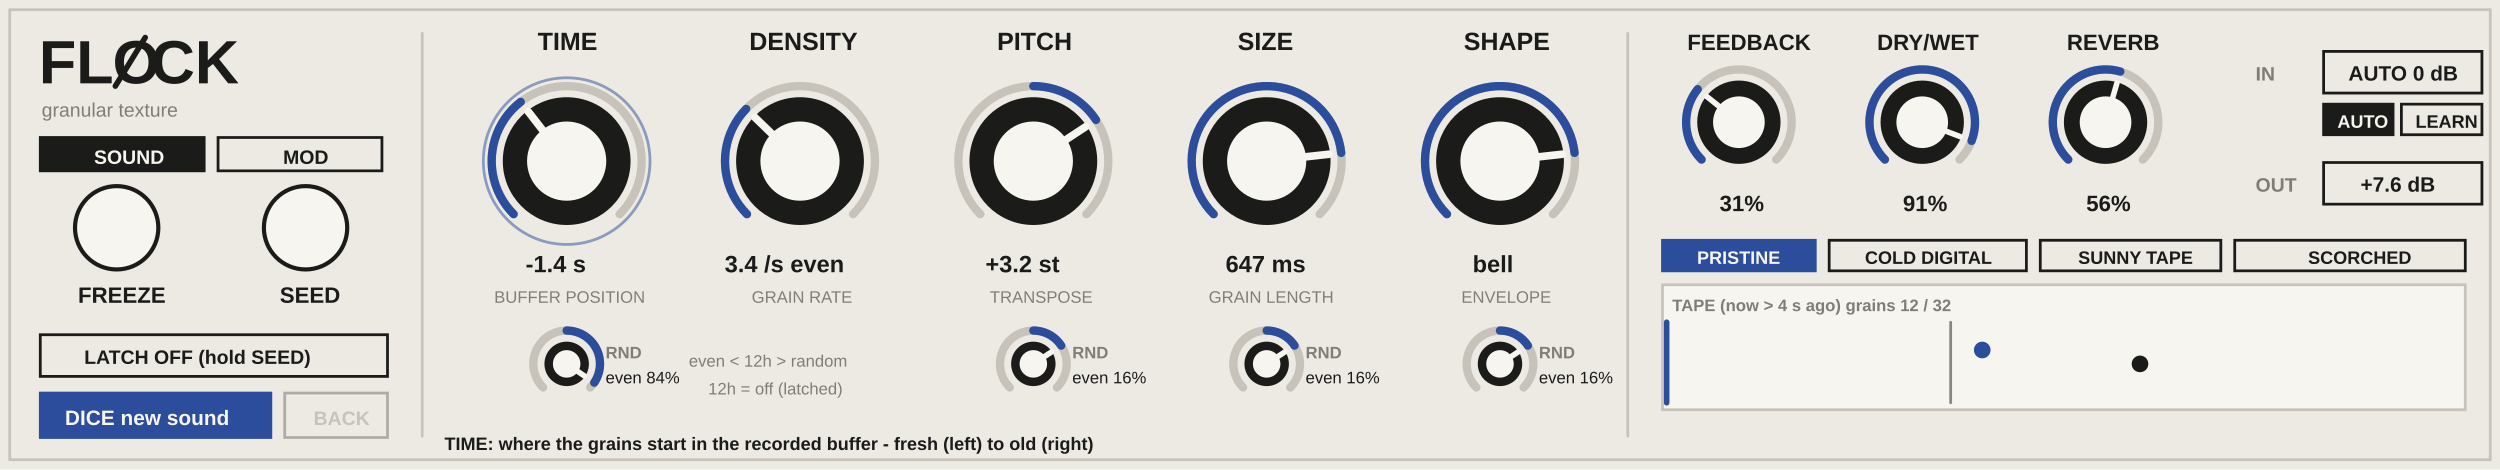
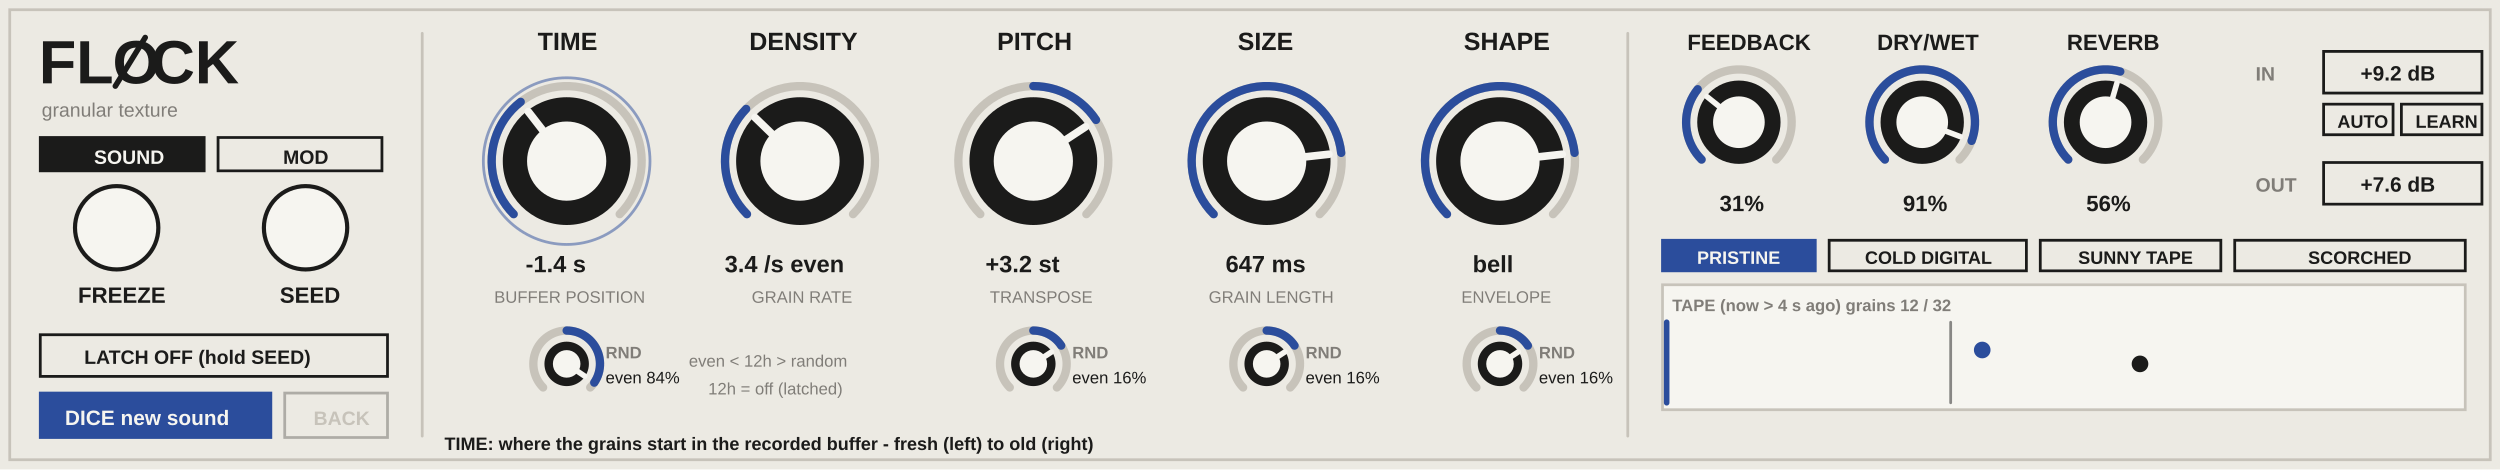
<svg xmlns="http://www.w3.org/2000/svg" width="900" height="169" viewBox="0 0 900 169">
  <path d="M0,0h900v169h-900Z" fill="rgba(236,234,227,1)" />
  <path d="M3.5,3.5h893v162h-893Z" fill="none" stroke="rgba(199,195,186,1)" stroke-width="1" stroke-linecap="round" />
  <text x="14" y="30" font-family="Arial,Helvetica,sans-serif" font-size="22" font-weight="700" fill="rgba(27,27,26,1)">FL</text>
  <text x="40.52" y="30" font-family="Arial,Helvetica,sans-serif" font-size="22" font-weight="700" fill="rgba(27,27,26,1)">O</text>
  <path d="M41.52,31L52.28,13.5" fill="none" stroke="rgba(27,27,26,1)" stroke-width="2" stroke-linecap="round" />
  <text x="54.28" y="30" font-family="Arial,Helvetica,sans-serif" font-size="22" font-weight="700" fill="rgba(27,27,26,1)">CK</text>
  <text x="15" y="42" font-family="Arial,Helvetica,sans-serif" font-size="7" font-weight="400" fill="rgba(128,125,120,1)">granular texture</text>
  <path d="M14,49h60v13h-60Z" fill="rgba(27,27,26,1)" />
  <text x="33.85" y="59" font-family="Arial,Helvetica,sans-serif" font-size="7" font-weight="700" fill="rgba(246,245,240,1)">SOUND</text>
  <path d="M78.5,49.5h59v12h-59Z" fill="none" stroke="rgba(27,27,26,1)" stroke-width="1" stroke-linecap="round" />
  <text x="101.91" y="59" font-family="Arial,Helvetica,sans-serif" font-size="7" font-weight="700" fill="rgba(27,27,26,1)">MOD</text>
  <path d="M27,82a15,15 0 1,0 30,0a15,15 0 1,0 -30,0" fill="rgba(246,245,240,1)" />
  <path d="M27,82a15,15 0 1,0 30,0a15,15 0 1,0 -30,0" fill="none" stroke="rgba(27,27,26,1)" stroke-width="1.5" stroke-linecap="round" />
  <text x="28.08" y="109" font-family="Arial,Helvetica,sans-serif" font-size="8" font-weight="700" fill="rgba(27,27,26,1)">FREEZE</text>
  <path d="M95,82a15,15 0 1,0 30,0a15,15 0 1,0 -30,0" fill="rgba(246,245,240,1)" />
  <path d="M95,82a15,15 0 1,0 30,0a15,15 0 1,0 -30,0" fill="none" stroke="rgba(27,27,26,1)" stroke-width="1.5" stroke-linecap="round" />
  <text x="100.72" y="109" font-family="Arial,Helvetica,sans-serif" font-size="8" font-weight="700" fill="rgba(27,27,26,1)">SEED</text>
  <path d="M14.5,120.5h125v15h-125Z" fill="none" stroke="rgba(27,27,26,1)" stroke-width="1" stroke-linecap="round" />
  <text x="30.31" y="131" font-family="Arial,Helvetica,sans-serif" font-size="7" font-weight="700" fill="rgba(27,27,26,1)">LATCH  OFF  (hold SEED)</text>
  <path d="M14,141h84v17h-84Z" fill="rgba(43,77,156,1)" />
  <text x="23.375" y="153" font-family="Arial,Helvetica,sans-serif" font-size="7.5" font-weight="700" fill="rgba(246,245,240,1)">DICE  new sound</text>
  <path d="M102.5,141.5h37v16h-37Z" fill="none" stroke="rgba(27,27,26,0.3)" stroke-width="1" stroke-linecap="round" />
  <text x="112.88" y="153" font-family="Arial,Helvetica,sans-serif" font-size="7" font-weight="700" fill="rgba(199,195,186,1)">BACK</text>
  <path d="M152,12L152,157" fill="none" stroke="rgba(199,195,186,1)" stroke-width="1" stroke-linecap="round" />
  <text x="193.56" y="18" font-family="Arial,Helvetica,sans-serif" font-size="9" font-weight="700" fill="rgba(27,27,26,1)">TIME</text>
  <path d="M184.908,77.092L183.446,75.508L182.114,73.812L180.923,72.015L179.878,70.129L178.987,68.166L178.256,66.138L177.688,64.058L177.289,61.94L177.06,59.796L177.002,57.641L177.117,55.488L177.403,53.351L177.859,51.244L178.481,49.179L179.267,47.172L180.209,45.233L181.304,43.375L182.543,41.611L183.919,39.951L185.423,38.407L187.046,36.987L188.776,35.701L190.604,34.558L192.517,33.564L194.503,32.725L196.55,32.048L198.644,31.536L200.773,31.194L202.922,31.022L205.078,31.022L207.227,31.194L209.356,31.536L211.45,32.048L213.497,32.725L215.483,33.564L217.396,34.558L219.224,35.701L220.954,36.987L222.577,38.407L224.081,39.951L225.457,41.611L226.696,43.375L227.791,45.233L228.733,47.172L229.519,49.179L230.141,51.244L230.597,53.351L230.883,55.488L230.998,57.641L230.94,59.796L230.711,61.94L230.312,64.058L229.744,66.138L229.013,68.166L228.122,70.129L227.077,72.015L225.886,73.812L224.554,75.508L223.092,77.092" fill="none" stroke="rgba(199,195,186,1)" stroke-width="3" stroke-linecap="round" />
  <path d="M184.908,77.092L183.494,75.564L182.202,73.933L181.039,72.206L180.013,70.395L179.13,68.51L178.394,66.563L177.81,64.565L177.382,62.528L177.113,60.464L177.003,58.386L177.053,56.305L177.264,54.234L177.634,52.185L178.16,50.172L178.84,48.204L179.669,46.295L180.643,44.456L181.756,42.696L183.001,41.028L184.371,39.461L185.857,38.004L187.452,36.666" fill="none" stroke="rgba(43,77,156,1)" stroke-width="3" stroke-linecap="round" />
  <path d="M181,58a23,23 0 1,0 46,0a23,23 0 1,0 -46,0" fill="rgba(27,27,26,1)" />
  <path d="M189.74,58a14.26,14.26 0 1,0 28.52,0a14.26,14.26 0 1,0 -28.52,0" fill="rgba(246,245,240,1)" />
  <path d="M195.26,46.732L190.185,40.19" fill="none" stroke="rgba(246,245,240,1)" stroke-width="2.76" stroke-linecap="round" />
  <path d="M174,58a30,30 0 1,0 60,0a30,30 0 1,0 -60,0" fill="none" stroke="rgba(43,77,156,0.5)" stroke-width="1" stroke-linecap="round" />
  <text x="189.21" y="98" font-family="Arial,Helvetica,sans-serif" font-size="8.5" font-weight="700" fill="rgba(27,27,26,1)">-1.4 s</text>
  <text x="177.9" y="109" font-family="Arial,Helvetica,sans-serif" font-size="6" font-weight="400" fill="rgba(128,125,120,1)">BUFFER POSITION</text>
  <path d="M195.515,139.485L194.865,138.781L194.273,138.028L193.743,137.229L193.279,136.391L192.883,135.518L192.558,134.617L192.306,133.692L192.128,132.751L192.027,131.798L192.001,130.84L192.052,129.883L192.179,128.934L192.382,127.997L192.658,127.08L193.007,126.187L193.426,125.326L193.913,124.5L194.464,123.716L195.075,122.978L195.744,122.292L196.465,121.661L197.234,121.089L198.046,120.581L198.896,120.139L199.779,119.767L200.689,119.466L201.62,119.238L202.566,119.086L203.521,119.01L204.479,119.01L205.434,119.086L206.38,119.238L207.311,119.466L208.221,119.767L209.104,120.139L209.954,120.581L210.766,121.089L211.535,121.661L212.256,122.292L212.925,122.978L213.536,123.716L214.087,124.5L214.574,125.326L214.993,126.187L215.342,127.08L215.618,127.997L215.821,128.934L215.948,129.883L215.999,130.84L215.973,131.798L215.872,132.751L215.694,133.692L215.442,134.617L215.117,135.518L214.721,136.391L214.257,137.229L213.727,138.028L213.135,138.781L212.485,139.485" fill="none" stroke="rgba(199,195,186,1)" stroke-width="3" stroke-linecap="round" />
  <path d="M204,119L204.928,119.036L205.851,119.144L206.762,119.322L207.657,119.571L208.53,119.888L209.376,120.271L210.189,120.719L210.966,121.229L211.701,121.797L212.39,122.42L213.028,123.095L213.612,123.817L214.139,124.581L214.605,125.385L215.008,126.222L215.344,127.088L215.613,127.977L215.812,128.884L215.94,129.804L215.997,130.731L215.982,131.659L215.895,132.584L215.737,133.499L215.508,134.4L215.211,135.279L214.846,136.134L214.417,136.957L213.925,137.745" fill="none" stroke="rgba(43,77,156,1)" stroke-width="3" stroke-linecap="round" />
  <path d="M196,131a8,8 0 1,0 16,0a8,8 0 1,0 -16,0" fill="rgba(27,27,26,1)" />
  <path d="M199.04,131a4.96,4.96 0 1,0 9.92,0a4.96,4.96 0 1,0 -9.92,0" fill="rgba(246,245,240,1)" />
  <path d="M208.102,133.788L210.484,135.407" fill="none" stroke="rgba(246,245,240,1)" stroke-width="2" stroke-linecap="round" />
  <text x="218" y="129" font-family="Arial,Helvetica,sans-serif" font-size="6" font-weight="700" fill="rgba(128,125,120,1)">RND</text>
  <text x="218" y="138" font-family="Arial,Helvetica,sans-serif" font-size="6" font-weight="400" fill="rgba(27,27,26,1)">even 84%</text>
  <text x="269.73" y="18" font-family="Arial,Helvetica,sans-serif" font-size="9" font-weight="700" fill="rgba(27,27,26,1)">DENSITY</text>
  <path d="M268.908,77.092L267.446,75.508L266.114,73.812L264.923,72.015L263.878,70.129L262.987,68.166L262.256,66.138L261.688,64.058L261.289,61.94L261.06,59.796L261.002,57.641L261.117,55.488L261.403,53.351L261.859,51.244L262.481,49.179L263.267,47.172L264.209,45.233L265.304,43.375L266.543,41.611L267.919,39.951L269.423,38.407L271.046,36.987L272.776,35.701L274.604,34.558L276.517,33.564L278.503,32.725L280.55,32.048L282.644,31.536L284.773,31.194L286.922,31.022L289.078,31.022L291.227,31.194L293.356,31.536L295.45,32.048L297.497,32.725L299.483,33.564L301.396,34.558L303.224,35.701L304.954,36.987L306.577,38.407L308.081,39.951L309.457,41.611L310.696,43.375L311.791,45.233L312.733,47.172L313.519,49.179L314.141,51.244L314.597,53.351L314.883,55.488L314.998,57.641L314.94,59.796L314.711,61.94L314.312,64.058L313.744,66.138L313.013,68.166L312.122,70.129L311.077,72.015L309.886,73.812L308.554,75.508L307.092,77.092" fill="none" stroke="rgba(199,195,186,1)" stroke-width="3" stroke-linecap="round" />
  <path d="M268.908,77.092L267.483,75.551L266.181,73.904L265.012,72.162L263.981,70.333L263.096,68.43L262.361,66.464L261.781,64.447L261.359,62.391L261.099,60.309L261.001,58.212L261.066,56.114L261.294,54.028L261.683,51.965L262.231,49.939L262.935,47.962L263.791,46.046L264.792,44.201L265.934,42.44L267.21,40.773L268.611,39.21" fill="none" stroke="rgba(43,77,156,1)" stroke-width="3" stroke-linecap="round" />
  <path d="M265,58a23,23 0 1,0 46,0a23,23 0 1,0 -46,0" fill="rgba(27,27,26,1)" />
  <path d="M273.74,58a14.26,14.26 0 1,0 28.52,0a14.26,14.26 0 1,0 -28.52,0" fill="rgba(246,245,240,1)" />
  <path d="M277.76,48.076L271.813,42.314" fill="none" stroke="rgba(246,245,240,1)" stroke-width="2.76" stroke-linecap="round" />
  <text x="260.885" y="98" font-family="Arial,Helvetica,sans-serif" font-size="8.5" font-weight="700" fill="rgba(27,27,26,1)">3.4 /s even</text>
  <text x="270.6" y="109" font-family="Arial,Helvetica,sans-serif" font-size="6" font-weight="400" fill="rgba(128,125,120,1)">GRAIN RATE</text>
  <text x="247.98" y="132" font-family="Arial,Helvetica,sans-serif" font-size="6" font-weight="400" fill="rgba(128,125,120,1)">even  &lt;  12h  &gt;  random</text>
  <text x="254.94" y="142" font-family="Arial,Helvetica,sans-serif" font-size="6" font-weight="400" fill="rgba(128,125,120,1)">12h = off (latched)</text>
  <text x="358.95" y="18" font-family="Arial,Helvetica,sans-serif" font-size="9" font-weight="700" fill="rgba(27,27,26,1)">PITCH</text>
  <path d="M352.908,77.092L351.446,75.508L350.114,73.812L348.923,72.015L347.878,70.129L346.987,68.166L346.256,66.138L345.688,64.058L345.289,61.94L345.06,59.796L345.002,57.641L345.117,55.488L345.403,53.351L345.859,51.244L346.481,49.179L347.267,47.172L348.209,45.233L349.304,43.375L350.543,41.611L351.919,39.951L353.423,38.407L355.046,36.987L356.776,35.701L358.604,34.558L360.517,33.564L362.503,32.725L364.55,32.048L366.644,31.536L368.773,31.194L370.922,31.022L373.078,31.022L375.227,31.194L377.356,31.536L379.45,32.048L381.497,32.725L383.483,33.564L385.396,34.558L387.224,35.701L388.954,36.987L390.577,38.407L392.081,39.951L393.457,41.611L394.696,43.375L395.791,45.233L396.733,47.172L397.519,49.179L398.141,51.244L398.597,53.351L398.883,55.488L398.998,57.641L398.94,59.796L398.711,61.94L398.312,64.058L397.744,66.138L397.013,68.166L396.122,70.129L395.077,72.015L393.886,73.812L392.554,75.508L391.092,77.092" fill="none" stroke="rgba(199,195,186,1)" stroke-width="3" stroke-linecap="round" />
  <path d="M372,31L374.053,31.078L376.095,31.312L378.113,31.701L380.095,32.242L382.03,32.932L383.908,33.768L385.716,34.743L387.445,35.854L389.084,37.093L390.625,38.452L392.058,39.925L393.374,41.503L394.567,43.176" fill="none" stroke="rgba(43,77,156,1)" stroke-width="3" stroke-linecap="round" />
  <path d="M349,58a23,23 0 1,0 46,0a23,23 0 1,0 -46,0" fill="rgba(27,27,26,1)" />
  <path d="M357.74,58a14.26,14.26 0 1,0 28.52,0a14.26,14.26 0 1,0 -28.52,0" fill="rgba(246,245,240,1)" />
  <path d="M383.919,50.171L390.839,45.625" fill="none" stroke="rgba(246,245,240,1)" stroke-width="2.76" stroke-linecap="round" />
  <text x="354.745" y="98" font-family="Arial,Helvetica,sans-serif" font-size="8.5" font-weight="700" fill="rgba(27,27,26,1)">+3.2 st</text>
  <text x="356.34" y="109" font-family="Arial,Helvetica,sans-serif" font-size="6" font-weight="400" fill="rgba(128,125,120,1)">TRANSPOSE</text>
  <path d="M363.515,139.485L362.865,138.781L362.273,138.028L361.743,137.229L361.279,136.391L360.883,135.518L360.558,134.617L360.306,133.692L360.128,132.751L360.027,131.798L360.001,130.84L360.052,129.883L360.179,128.934L360.382,127.997L360.658,127.08L361.007,126.187L361.426,125.326L361.913,124.5L362.464,123.716L363.075,122.978L363.744,122.292L364.465,121.661L365.234,121.089L366.046,120.581L366.896,120.139L367.779,119.767L368.689,119.466L369.62,119.238L370.566,119.086L371.521,119.01L372.479,119.01L373.434,119.086L374.38,119.238L375.311,119.466L376.221,119.767L377.104,120.139L377.954,120.581L378.766,121.089L379.535,121.661L380.256,122.292L380.925,122.978L381.536,123.716L382.087,124.5L382.574,125.326L382.993,126.187L383.342,127.08L383.618,127.997L383.821,128.934L383.948,129.883L383.999,130.84L383.973,131.798L383.872,132.751L383.694,133.692L383.442,134.617L383.117,135.518L382.721,136.391L382.257,137.229L381.727,138.028L381.135,138.781L380.485,139.485" fill="none" stroke="rgba(199,195,186,1)" stroke-width="3" stroke-linecap="round" />
  <path d="M372,119L372.913,119.035L373.82,119.139L374.717,119.312L375.598,119.552L376.458,119.859L377.292,120.23L378.096,120.664L378.864,121.157L379.593,121.708L380.278,122.312L380.915,122.967L381.5,123.668L382.03,124.412" fill="none" stroke="rgba(43,77,156,1)" stroke-width="3" stroke-linecap="round" />
  <path d="M364,131a8,8 0 1,0 16,0a8,8 0 1,0 -16,0" fill="rgba(27,27,26,1)" />
  <path d="M367.04,131a4.96,4.96 0 1,0 9.92,0a4.96,4.96 0 1,0 -9.92,0" fill="rgba(246,245,240,1)" />
  <path d="M376.146,128.277L378.553,126.696" fill="none" stroke="rgba(246,245,240,1)" stroke-width="2" stroke-linecap="round" />
  <text x="386" y="129" font-family="Arial,Helvetica,sans-serif" font-size="6" font-weight="700" fill="rgba(128,125,120,1)">RND</text>
  <text x="386" y="138" font-family="Arial,Helvetica,sans-serif" font-size="6" font-weight="400" fill="rgba(27,27,26,1)">even 16%</text>
  <text x="445.56" y="18" font-family="Arial,Helvetica,sans-serif" font-size="9" font-weight="700" fill="rgba(27,27,26,1)">SIZE</text>
  <path d="M436.908,77.092L435.446,75.508L434.114,73.812L432.923,72.015L431.878,70.129L430.987,68.166L430.256,66.138L429.688,64.058L429.289,61.94L429.06,59.796L429.002,57.641L429.117,55.488L429.403,53.351L429.859,51.244L430.481,49.179L431.267,47.172L432.209,45.233L433.304,43.375L434.543,41.611L435.919,39.951L437.423,38.407L439.046,36.987L440.776,35.701L442.604,34.558L444.517,33.564L446.503,32.725L448.55,32.048L450.644,31.536L452.773,31.194L454.922,31.022L457.078,31.022L459.227,31.194L461.356,31.536L463.45,32.048L465.497,32.725L467.483,33.564L469.396,34.558L471.224,35.701L472.954,36.987L474.577,38.407L476.081,39.951L477.457,41.611L478.696,43.375L479.791,45.233L480.733,47.172L481.519,49.179L482.141,51.244L482.597,53.351L482.883,55.488L482.998,57.641L482.94,59.796L482.711,61.94L482.312,64.058L481.744,66.138L481.013,68.166L480.122,70.129L479.077,72.015L477.886,73.812L476.554,75.508L475.092,77.092" fill="none" stroke="rgba(199,195,186,1)" stroke-width="3" stroke-linecap="round" />
  <path d="M436.908,77.092L435.452,75.515L434.125,73.827L432.937,72.04L431.895,70.163L431.005,68.21L430.273,66.192L429.703,64.122L429.3,62.014L429.066,59.88L429.001,57.735L429.108,55.591L429.384,53.462L429.829,51.362L430.439,49.304L431.21,47.301L432.138,45.366L433.217,43.51L434.44,41.746L435.8,40.085L437.287,38.537L438.892,37.112L440.605,35.819L442.416,34.666L444.312,33.661L446.283,32.809L448.315,32.117L450.395,31.588L452.511,31.226L454.649,31.034L456.795,31.012L458.936,31.16L461.059,31.478L463.15,31.964L465.196,32.614L467.183,33.425L469.1,34.391L470.934,35.506L472.674,36.764L474.308,38.155L475.827,39.672L477.22,41.305L478.479,43.044L479.596,44.877L480.564,46.793L481.377,48.779L482.029,50.824L482.517,52.915L482.837,55.037" fill="none" stroke="rgba(43,77,156,1)" stroke-width="3" stroke-linecap="round" />
  <path d="M433,58a23,23 0 1,0 46,0a23,23 0 1,0 -46,0" fill="rgba(27,27,26,1)" />
  <path d="M441.74,58a14.26,14.26 0 1,0 28.52,0a14.26,14.26 0 1,0 -28.52,0" fill="rgba(246,245,240,1)" />
  <path d="M470.174,56.435L478.404,55.527" fill="none" stroke="rgba(246,245,240,1)" stroke-width="2.76" stroke-linecap="round" />
  <text x="441.21" y="98" font-family="Arial,Helvetica,sans-serif" font-size="8.5" font-weight="700" fill="rgba(27,27,26,1)">647 ms</text>
  <text x="435.12" y="109" font-family="Arial,Helvetica,sans-serif" font-size="6" font-weight="400" fill="rgba(128,125,120,1)">GRAIN LENGTH</text>
  <path d="M447.515,139.485L446.865,138.781L446.273,138.028L445.743,137.229L445.279,136.391L444.883,135.518L444.558,134.617L444.306,133.692L444.128,132.751L444.027,131.798L444.001,130.84L444.052,129.883L444.179,128.934L444.382,127.997L444.658,127.08L445.007,126.187L445.426,125.326L445.913,124.5L446.464,123.716L447.075,122.978L447.744,122.292L448.465,121.661L449.234,121.089L450.046,120.581L450.896,120.139L451.779,119.767L452.689,119.466L453.62,119.238L454.566,119.086L455.521,119.01L456.479,119.01L457.434,119.086L458.38,119.238L459.311,119.466L460.221,119.767L461.104,120.139L461.954,120.581L462.766,121.089L463.535,121.661L464.256,122.292L464.925,122.978L465.536,123.716L466.087,124.5L466.574,125.326L466.993,126.187L467.342,127.08L467.618,127.997L467.821,128.934L467.948,129.883L467.999,130.84L467.973,131.798L467.872,132.751L467.694,133.692L467.442,134.617L467.117,135.518L466.721,136.391L466.257,137.229L465.727,138.028L465.135,138.781L464.485,139.485" fill="none" stroke="rgba(199,195,186,1)" stroke-width="3" stroke-linecap="round" />
  <path d="M456,119L456.913,119.035L457.82,119.139L458.717,119.312L459.598,119.552L460.458,119.859L461.292,120.23L462.096,120.664L462.864,121.157L463.593,121.708L464.278,122.312L464.915,122.967L465.5,123.668L466.03,124.412" fill="none" stroke="rgba(43,77,156,1)" stroke-width="3" stroke-linecap="round" />
  <path d="M448,131a8,8 0 1,0 16,0a8,8 0 1,0 -16,0" fill="rgba(27,27,26,1)" />
  <path d="M451.04,131a4.96,4.96 0 1,0 9.92,0a4.96,4.96 0 1,0 -9.92,0" fill="rgba(246,245,240,1)" />
  <path d="M460.146,128.277L462.553,126.696" fill="none" stroke="rgba(246,245,240,1)" stroke-width="2" stroke-linecap="round" />
  <text x="470" y="129" font-family="Arial,Helvetica,sans-serif" font-size="6" font-weight="700" fill="rgba(128,125,120,1)">RND</text>
  <text x="470" y="138" font-family="Arial,Helvetica,sans-serif" font-size="6" font-weight="400" fill="rgba(27,27,26,1)">even 16%</text>
  <text x="526.95" y="18" font-family="Arial,Helvetica,sans-serif" font-size="9" font-weight="700" fill="rgba(27,27,26,1)">SHAPE</text>
  <path d="M520.908,77.092L519.446,75.508L518.114,73.812L516.923,72.015L515.878,70.129L514.987,68.166L514.256,66.138L513.688,64.058L513.289,61.94L513.06,59.796L513.002,57.641L513.117,55.488L513.403,53.351L513.859,51.244L514.481,49.179L515.267,47.172L516.209,45.233L517.304,43.375L518.543,41.611L519.919,39.951L521.423,38.407L523.046,36.987L524.776,35.701L526.604,34.558L528.517,33.564L530.503,32.725L532.55,32.048L534.644,31.536L536.773,31.194L538.922,31.022L541.078,31.022L543.227,31.194L545.356,31.536L547.45,32.048L549.497,32.725L551.483,33.564L553.396,34.558L555.224,35.701L556.954,36.987L558.577,38.407L560.081,39.951L561.457,41.611L562.696,43.375L563.791,45.233L564.733,47.172L565.519,49.179L566.141,51.244L566.597,53.351L566.883,55.488L566.998,57.641L566.94,59.796L566.711,61.94L566.312,64.058L565.744,66.138L565.013,68.166L564.122,70.129L563.077,72.015L561.886,73.812L560.554,75.508L559.092,77.092" fill="none" stroke="rgba(199,195,186,1)" stroke-width="3" stroke-linecap="round" />
  <path d="M520.908,77.092L519.452,75.515L518.125,73.827L516.937,72.04L515.895,70.163L515.005,68.21L514.273,66.192L513.703,64.122L513.3,62.014L513.066,59.88L513.001,57.735L513.108,55.591L513.384,53.462L513.829,51.362L514.439,49.304L515.21,47.301L516.138,45.366L517.217,43.51L518.44,41.746L519.8,40.085L521.287,38.537L522.892,37.112L524.605,35.819L526.416,34.666L528.312,33.661L530.283,32.809L532.315,32.117L534.395,31.588L536.511,31.226L538.649,31.034L540.795,31.012L542.936,31.16L545.059,31.478L547.15,31.964L549.196,32.614L551.183,33.425L553.1,34.391L554.934,35.506L556.674,36.764L558.308,38.155L559.827,39.672L561.22,41.305L562.479,43.044L563.596,44.877L564.564,46.793L565.377,48.779L566.029,50.824L566.517,52.915L566.837,55.037" fill="none" stroke="rgba(43,77,156,1)" stroke-width="3" stroke-linecap="round" />
  <path d="M517,58a23,23 0 1,0 46,0a23,23 0 1,0 -46,0" fill="rgba(27,27,26,1)" />
  <path d="M525.74,58a14.26,14.26 0 1,0 28.52,0a14.26,14.26 0 1,0 -28.52,0" fill="rgba(246,245,240,1)" />
  <path d="M554.174,56.435L562.404,55.527" fill="none" stroke="rgba(246,245,240,1)" stroke-width="2.76" stroke-linecap="round" />
  <text x="530.14" y="98" font-family="Arial,Helvetica,sans-serif" font-size="8.5" font-weight="700" fill="rgba(27,27,26,1)">bell</text>
  <text x="526.08" y="109" font-family="Arial,Helvetica,sans-serif" font-size="6" font-weight="400" fill="rgba(128,125,120,1)">ENVELOPE</text>
  <path d="M531.515,139.485L530.865,138.781L530.273,138.028L529.743,137.229L529.279,136.391L528.883,135.518L528.558,134.617L528.306,133.692L528.128,132.751L528.027,131.798L528.001,130.84L528.052,129.883L528.179,128.934L528.382,127.997L528.658,127.08L529.007,126.187L529.426,125.326L529.913,124.5L530.464,123.716L531.075,122.978L531.744,122.292L532.465,121.661L533.234,121.089L534.046,120.581L534.896,120.139L535.779,119.767L536.689,119.466L537.62,119.238L538.566,119.086L539.521,119.01L540.479,119.01L541.434,119.086L542.38,119.238L543.311,119.466L544.221,119.767L545.104,120.139L545.954,120.581L546.766,121.089L547.535,121.661L548.256,122.292L548.925,122.978L549.536,123.716L550.087,124.5L550.574,125.326L550.993,126.187L551.342,127.08L551.618,127.997L551.821,128.934L551.948,129.883L551.999,130.84L551.973,131.798L551.872,132.751L551.694,133.692L551.442,134.617L551.117,135.518L550.721,136.391L550.257,137.229L549.727,138.028L549.135,138.781L548.485,139.485" fill="none" stroke="rgba(199,195,186,1)" stroke-width="3" stroke-linecap="round" />
  <path d="M540,119L540.913,119.035L541.82,119.139L542.717,119.312L543.598,119.552L544.458,119.859L545.292,120.23L546.096,120.664L546.864,121.157L547.593,121.708L548.278,122.312L548.915,122.967L549.5,123.668L550.03,124.412" fill="none" stroke="rgba(43,77,156,1)" stroke-width="3" stroke-linecap="round" />
  <path d="M532,131a8,8 0 1,0 16,0a8,8 0 1,0 -16,0" fill="rgba(27,27,26,1)" />
  <path d="M535.04,131a4.96,4.96 0 1,0 9.92,0a4.96,4.96 0 1,0 -9.92,0" fill="rgba(246,245,240,1)" />
  <path d="M544.146,128.277L546.553,126.696" fill="none" stroke="rgba(246,245,240,1)" stroke-width="2" stroke-linecap="round" />
  <text x="554" y="129" font-family="Arial,Helvetica,sans-serif" font-size="6" font-weight="700" fill="rgba(128,125,120,1)">RND</text>
  <text x="554" y="138" font-family="Arial,Helvetica,sans-serif" font-size="6" font-weight="400" fill="rgba(27,27,26,1)">even 16%</text>
  <path d="M586,12L586,157" fill="none" stroke="rgba(199,195,186,1)" stroke-width="1" stroke-linecap="round" />
  <text x="607.44" y="18" font-family="Arial,Helvetica,sans-serif" font-size="8" font-weight="700" fill="rgba(27,27,26,1)">FEEDBACK</text>
  <path d="M612.565,57.435L611.536,56.32L610.599,55.127L609.76,53.863L609.025,52.536L608.398,51.154L607.884,49.727L607.484,48.263L607.203,46.772L607.042,45.264L607.002,43.747L607.082,42.232L607.284,40.728L607.604,39.246L608.042,37.793L608.595,36.38L609.258,35.016L610.029,33.708L610.901,32.467L611.869,31.299L612.927,30.212L614.069,29.213L615.287,28.308L616.573,27.504L617.919,26.804L619.317,26.214L620.757,25.738L622.231,25.378L623.729,25.136L625.241,25.015L626.759,25.015L628.271,25.136L629.769,25.378L631.243,25.738L632.683,26.214L634.081,26.804L635.427,27.504L636.713,28.308L637.931,29.213L639.073,30.212L640.131,31.299L641.099,32.467L641.971,33.708L642.742,35.016L643.405,36.38L643.958,37.793L644.396,39.246L644.716,40.728L644.918,42.232L644.998,43.747L644.958,45.264L644.797,46.772L644.516,48.263L644.116,49.727L643.602,51.154L642.975,52.536L642.24,53.863L641.401,55.127L640.464,56.32L639.435,57.435" fill="none" stroke="rgba(199,195,186,1)" stroke-width="3" stroke-linecap="round" />
  <path d="M612.565,57.435L611.573,56.363L610.666,55.219L609.849,54.008L609.128,52.738L608.507,51.416L607.989,50.05L607.578,48.649L607.275,47.22L607.083,45.772L607.003,44.314L607.035,42.854L607.179,41.401L607.434,39.963L607.799,38.549L608.271,37.167L608.849,35.825L609.527,34.532L610.303,33.294L611.172,32.12" fill="none" stroke="rgba(43,77,156,1)" stroke-width="3" stroke-linecap="round" />
  <path d="M611,44a15,15 0 1,0 30,0a15,15 0 1,0 -30,0" fill="rgba(27,27,26,1)" />
  <path d="M616.7,44a9.3,9.3 0 1,0 18.6,0a9.3,9.3 0 1,0 -18.6,0" fill="rgba(246,245,240,1)" />
  <path d="M618.742,38.185L614.528,34.809" fill="none" stroke="rgba(246,245,240,1)" stroke-width="2" stroke-linecap="round" />
  <text x="619.04" y="76" font-family="Arial,Helvetica,sans-serif" font-size="8" font-weight="700" fill="rgba(27,27,26,1)">31%</text>
  <text x="675.76" y="18" font-family="Arial,Helvetica,sans-serif" font-size="8" font-weight="700" fill="rgba(27,27,26,1)">DRY/WET</text>
  <path d="M678.565,57.435L677.536,56.32L676.599,55.127L675.76,53.863L675.025,52.536L674.398,51.154L673.884,49.727L673.484,48.263L673.203,46.772L673.042,45.264L673.002,43.747L673.082,42.232L673.284,40.728L673.604,39.246L674.042,37.793L674.595,36.38L675.258,35.016L676.029,33.708L676.901,32.467L677.869,31.299L678.927,30.212L680.069,29.213L681.287,28.308L682.573,27.504L683.919,26.804L685.317,26.214L686.757,25.738L688.231,25.378L689.729,25.136L691.241,25.015L692.759,25.015L694.271,25.136L695.769,25.378L697.243,25.738L698.683,26.214L700.081,26.804L701.427,27.504L702.713,28.308L703.931,29.213L705.073,30.212L706.131,31.299L707.099,32.467L707.971,33.708L708.742,35.016L709.405,36.38L709.958,37.793L710.396,39.246L710.716,40.728L710.918,42.232L710.998,43.747L710.958,45.264L710.797,46.772L710.516,48.263L710.116,49.727L709.602,51.154L708.975,52.536L708.24,53.863L707.401,55.127L706.464,56.32L705.435,57.435" fill="none" stroke="rgba(199,195,186,1)" stroke-width="3" stroke-linecap="round" />
  <path d="M678.565,57.435L677.542,56.327L676.609,55.141L675.774,53.885L675.041,52.567L674.415,51.194L673.899,49.777L673.498,48.323L673.214,46.841L673.047,45.342L673.001,43.834L673.074,42.328L673.266,40.831L673.576,39.355L674.003,37.908L674.543,36.5L675.193,35.139L675.949,33.833L676.806,32.592L677.759,31.423L678.801,30.333L679.927,29.329L681.129,28.417L682.4,27.604L683.731,26.894L685.114,26.292L686.54,25.801L688.001,25.426L689.487,25.167L690.989,25.027L692.497,25.007L694.003,25.106L695.495,25.324L696.966,25.66L698.405,26.112L699.804,26.677L701.153,27.35L702.445,28.129L703.671,29.007L704.824,29.981L705.896,31.042L706.88,32.185L707.77,33.403L708.561,34.687L709.248,36.03L709.826,37.424L710.291,38.859L710.641,40.326L710.874,41.816L710.988,43.32L710.982,44.829L710.856,46.332L710.612,47.82L710.25,49.285L709.773,50.716" fill="none" stroke="rgba(43,77,156,1)" stroke-width="3" stroke-linecap="round" />
  <path d="M677,44a15,15 0 1,0 30,0a15,15 0 1,0 -30,0" fill="rgba(27,27,26,1)" />
  <path d="M682.7,44a9.3,9.3 0 1,0 18.6,0a9.3,9.3 0 1,0 -18.6,0" fill="rgba(246,245,240,1)" />
  <path d="M700.7,47.287L705.751,49.196" fill="none" stroke="rgba(246,245,240,1)" stroke-width="2" stroke-linecap="round" />
  <text x="685.04" y="76" font-family="Arial,Helvetica,sans-serif" font-size="8" font-weight="700" fill="rgba(27,27,26,1)">91%</text>
  <text x="744.08" y="18" font-family="Arial,Helvetica,sans-serif" font-size="8" font-weight="700" fill="rgba(27,27,26,1)">REVERB</text>
  <path d="M744.565,57.435L743.536,56.32L742.599,55.127L741.76,53.863L741.025,52.536L740.398,51.154L739.884,49.727L739.484,48.263L739.203,46.772L739.042,45.264L739.002,43.747L739.082,42.232L739.284,40.728L739.604,39.246L740.042,37.793L740.595,36.38L741.258,35.016L742.029,33.708L742.901,32.467L743.869,31.299L744.927,30.212L746.069,29.213L747.287,28.308L748.573,27.504L749.919,26.804L751.317,26.214L752.757,25.738L754.231,25.378L755.729,25.136L757.241,25.015L758.759,25.015L760.271,25.136L761.769,25.378L763.243,25.738L764.683,26.214L766.081,26.804L767.427,27.504L768.713,28.308L769.931,29.213L771.073,30.212L772.131,31.299L773.099,32.467L773.971,33.708L774.742,35.016L775.405,36.38L775.958,37.793L776.396,39.246L776.716,40.728L776.918,42.232L776.998,43.747L776.958,45.264L776.797,46.772L776.516,48.263L776.116,49.727L775.602,51.154L774.975,52.536L774.24,53.863L773.401,55.127L772.464,56.32L771.435,57.435" fill="none" stroke="rgba(199,195,186,1)" stroke-width="3" stroke-linecap="round" />
  <path d="M744.565,57.435L743.535,56.319L742.597,55.124L741.757,53.858L741.022,52.529L740.395,51.145L739.88,49.716L739.482,48.251L739.201,46.758L739.041,45.247L739.002,43.729L739.084,42.212L739.288,40.707L739.61,39.222L740.051,37.769L740.606,36.355L741.272,34.99L742.046,33.682L742.921,32.441L743.892,31.273L744.954,30.187L746.099,29.189L747.32,28.285L748.61,27.483L749.959,26.785L751.36,26.198L752.803,25.724L754.28,25.368L755.78,25.13L757.295,25.013L758.814,25.017L760.327,25.143L761.826,25.389L763.301,25.754" fill="none" stroke="rgba(43,77,156,1)" stroke-width="3" stroke-linecap="round" />
  <path d="M743,44a15,15 0 1,0 30,0a15,15 0 1,0 -30,0" fill="rgba(27,27,26,1)" />
  <path d="M748.7,44a9.3,9.3 0 1,0 18.6,0a9.3,9.3 0 1,0 -18.6,0" fill="rgba(246,245,240,1)" />
  <path d="M760.595,35.069L762.101,29.884" fill="none" stroke="rgba(246,245,240,1)" stroke-width="2" stroke-linecap="round" />
  <text x="751.04" y="76" font-family="Arial,Helvetica,sans-serif" font-size="8" font-weight="700" fill="rgba(27,27,26,1)">56%</text>
  <text x="812" y="29" font-family="Arial,Helvetica,sans-serif" font-size="7" font-weight="700" fill="rgba(128,125,120,1)">IN</text>
  <path d="M836.5,18.5h57v15h-57Z" fill="none" stroke="rgba(27,27,26,1)" stroke-width="1" stroke-linecap="round" />
-   <text x="845.425" y="29" font-family="Arial,Helvetica,sans-serif" font-size="7.5" font-weight="700" fill="rgba(27,27,26,1)">AUTO 0 dB</text>
-   <path d="M836,37h26v12h-26Z" fill="rgba(27,27,26,1)" />
-   <text x="841.46" y="46" font-family="Arial,Helvetica,sans-serif" font-size="6.5" font-weight="700" fill="rgba(246,245,240,1)">AUTO</text>
+   <text x="849.775" y="29" font-family="Arial,Helvetica,sans-serif" font-size="7.5" font-weight="700" fill="rgba(27,27,26,1)">+9.2 dB</text>
+   <path d="M836.5,37.5h25v11h-25Z" fill="none" stroke="rgba(27,27,26,1)" stroke-width="1" stroke-linecap="round" />
+   <text x="841.46" y="46" font-family="Arial,Helvetica,sans-serif" font-size="6.5" font-weight="700" fill="rgba(27,27,26,1)">AUTO</text>
  <path d="M864.5,37.5h29v11h-29Z" fill="none" stroke="rgba(27,27,26,1)" stroke-width="1" stroke-linecap="round" />
  <text x="869.575" y="46" font-family="Arial,Helvetica,sans-serif" font-size="6.5" font-weight="700" fill="rgba(27,27,26,1)">LEARN</text>
  <text x="812" y="69" font-family="Arial,Helvetica,sans-serif" font-size="7" font-weight="700" fill="rgba(128,125,120,1)">OUT</text>
  <path d="M836.5,58.5h57v15h-57Z" fill="none" stroke="rgba(27,27,26,1)" stroke-width="1" stroke-linecap="round" />
  <text x="849.775" y="69" font-family="Arial,Helvetica,sans-serif" font-size="7.5" font-weight="700" fill="rgba(27,27,26,1)">+7.6 dB</text>
  <path d="M598,86h56v12h-56Z" fill="rgba(43,77,156,1)" />
  <text x="610.92" y="95" font-family="Arial,Helvetica,sans-serif" font-size="6.5" font-weight="700" fill="rgba(246,245,240,1)">PRISTINE</text>
  <path d="M658.5,86.5h71v11h-71Z" fill="none" stroke="rgba(27,27,26,1)" stroke-width="1" stroke-linecap="round" />
  <text x="671.38" y="95" font-family="Arial,Helvetica,sans-serif" font-size="6.5" font-weight="700" fill="rgba(27,27,26,1)">COLD DIGITAL</text>
  <path d="M734.5,86.5h65v11h-65Z" fill="none" stroke="rgba(27,27,26,1)" stroke-width="1" stroke-linecap="round" />
  <text x="748.15" y="95" font-family="Arial,Helvetica,sans-serif" font-size="6.5" font-weight="700" fill="rgba(27,27,26,1)">SUNNY TAPE</text>
  <path d="M804.5,86.5h83v11h-83Z" fill="none" stroke="rgba(27,27,26,1)" stroke-width="1" stroke-linecap="round" />
  <text x="830.92" y="95" font-family="Arial,Helvetica,sans-serif" font-size="6.5" font-weight="700" fill="rgba(27,27,26,1)">SCORCHED</text>
  <path d="M598,102h290v46h-290Z" fill="rgba(246,245,240,1)" />
  <path d="M598.5,102.5h289v45h-289Z" fill="none" stroke="rgba(199,195,186,1)" stroke-width="1" stroke-linecap="round" />
  <text x="602" y="112" font-family="Arial,Helvetica,sans-serif" font-size="6" font-weight="700" fill="rgba(128,125,120,1)">TAPE  (now  &gt;  4 s ago)   grains 12 / 32</text>
  <path d="M600,116L600,145" fill="none" stroke="rgba(43,77,156,1)" stroke-width="2" stroke-linecap="round" />
  <path d="M702.24,116L702.24,145" fill="none" stroke="rgba(27,27,26,0.5)" stroke-width="1" stroke-linecap="round" />
  <path d="M710.6,126a3,3 0 1,0 6,0a3,3 0 1,0 -6,0" fill="rgba(43,77,156,1)" />
  <path d="M767.4,131a3,3 0 1,0 6,0a3,3 0 1,0 -6,0" fill="rgba(27,27,26,1)" />
  <text x="160" y="162" font-family="Arial,Helvetica,sans-serif" font-size="6.5" font-weight="700" fill="rgba(27,27,26,1)">TIME: where the grains start in the recorded buffer - fresh (left) to old (right)</text>
</svg>
